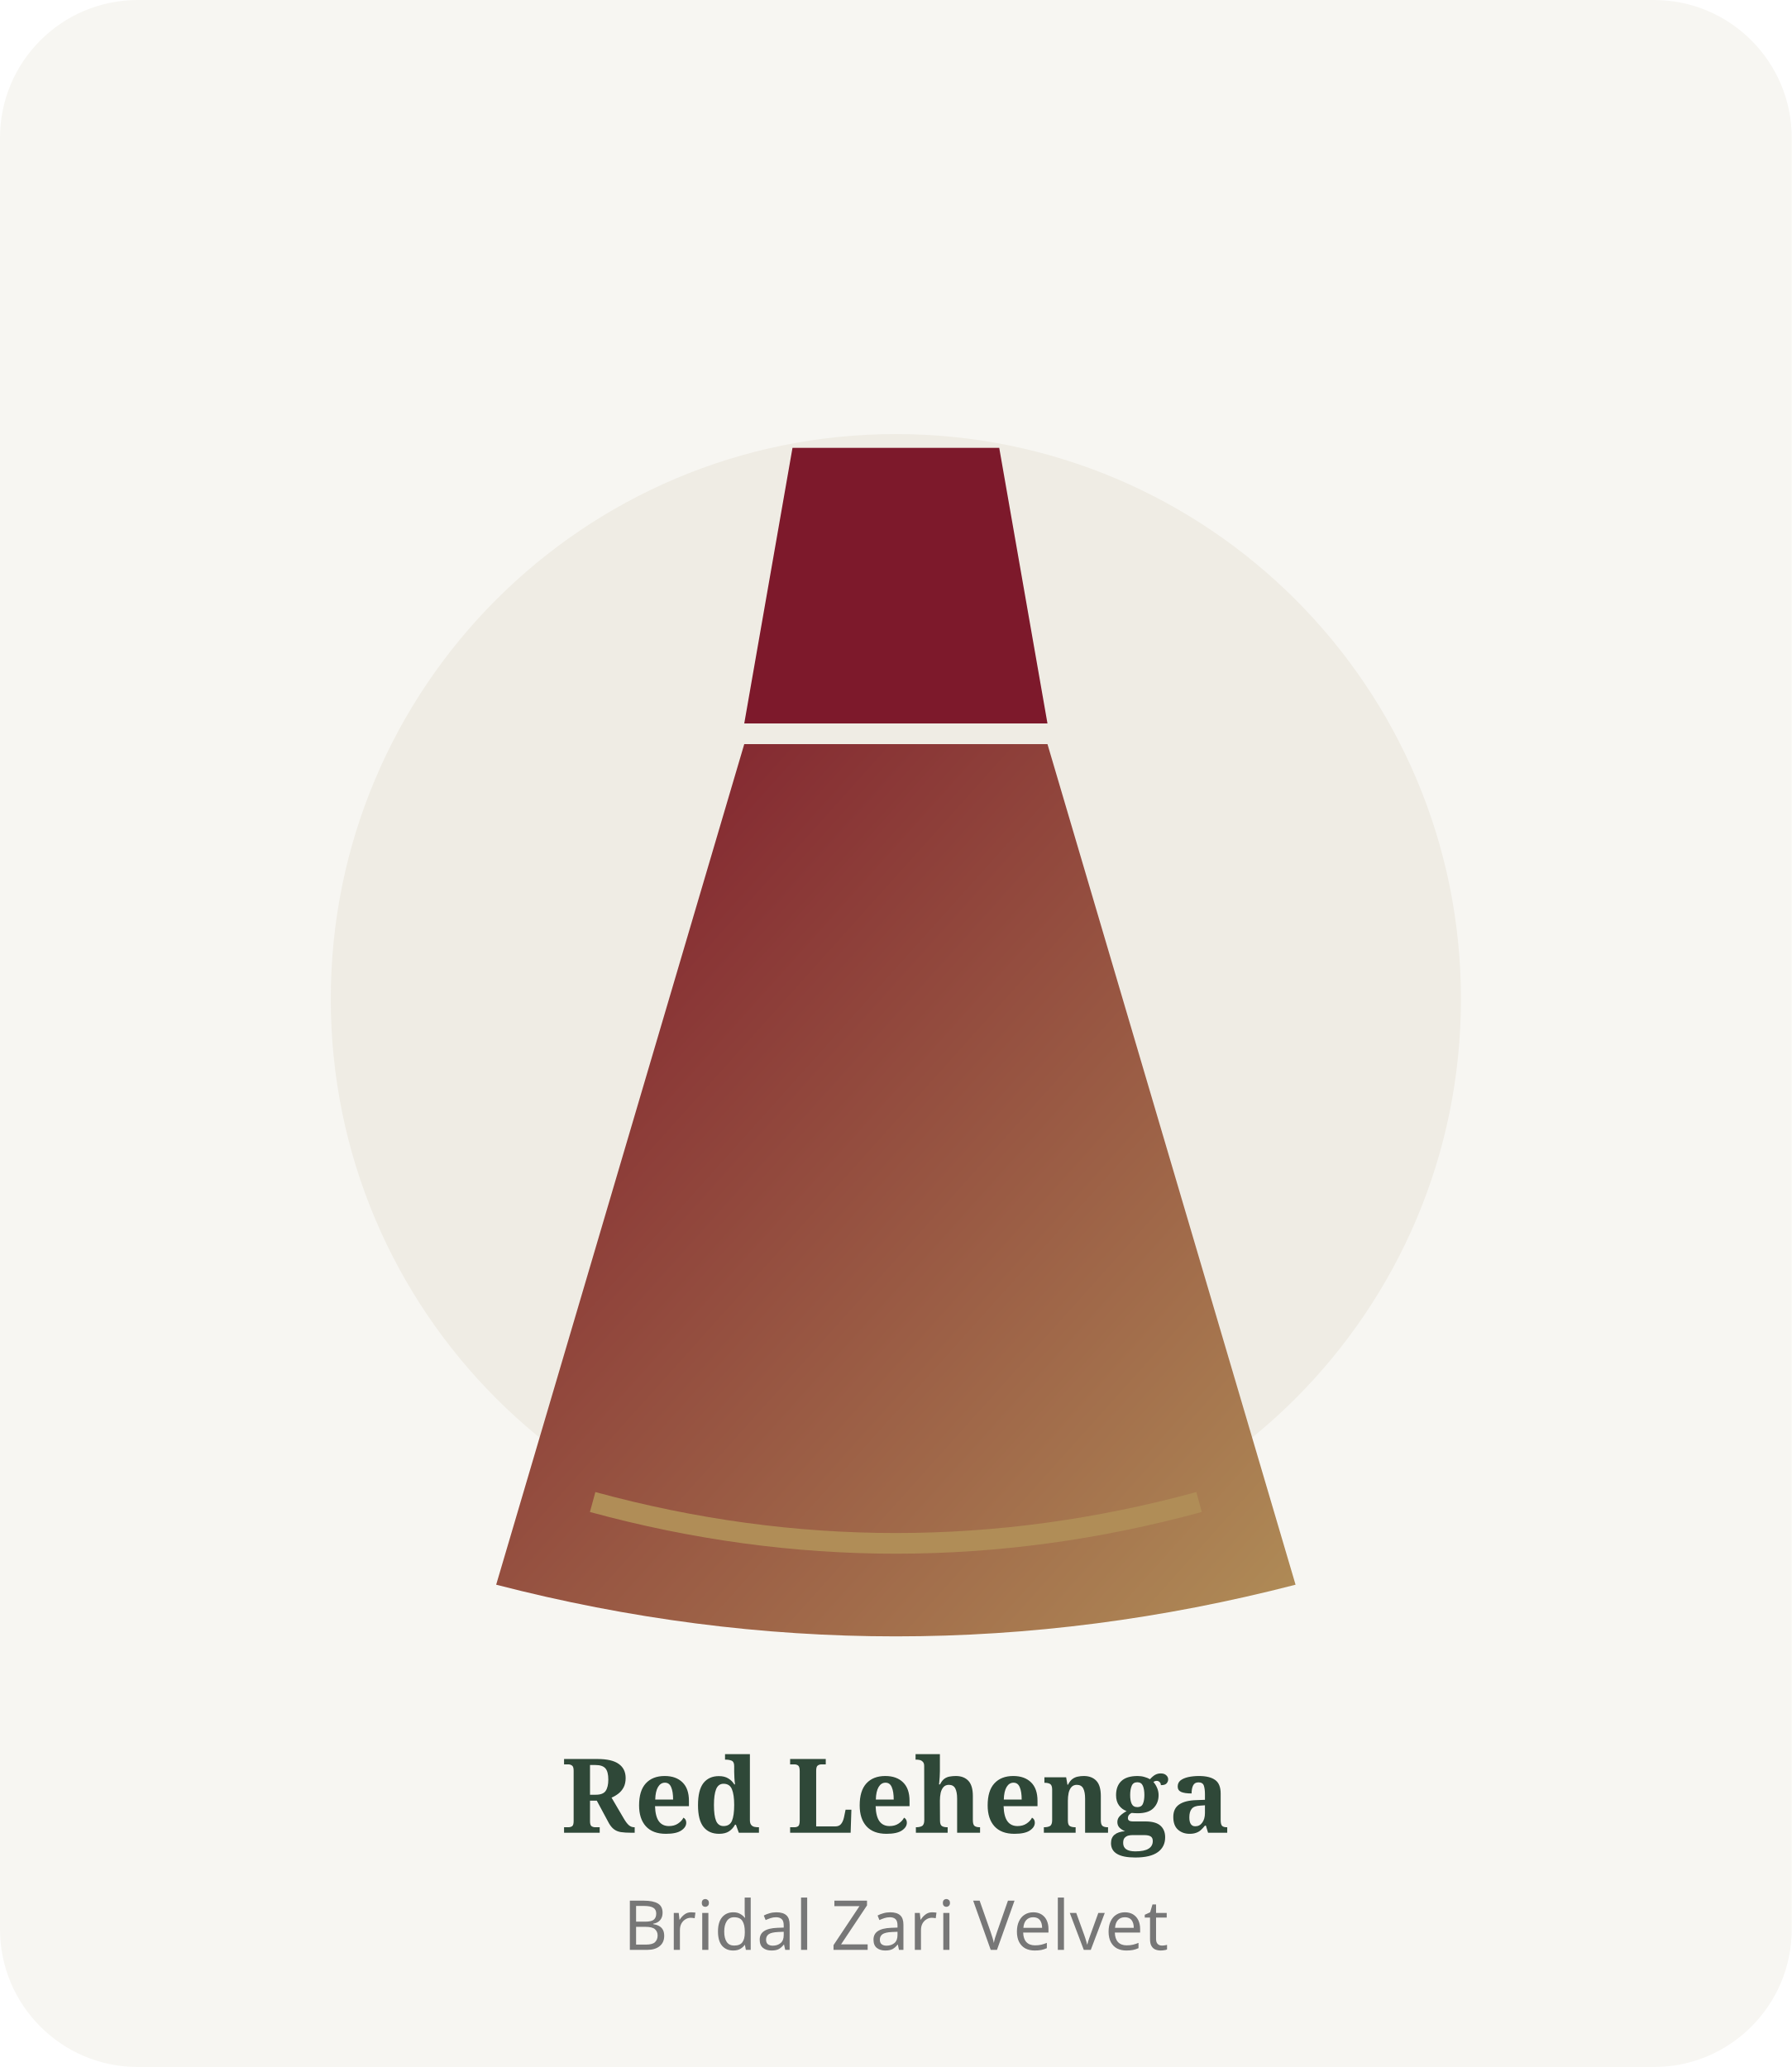
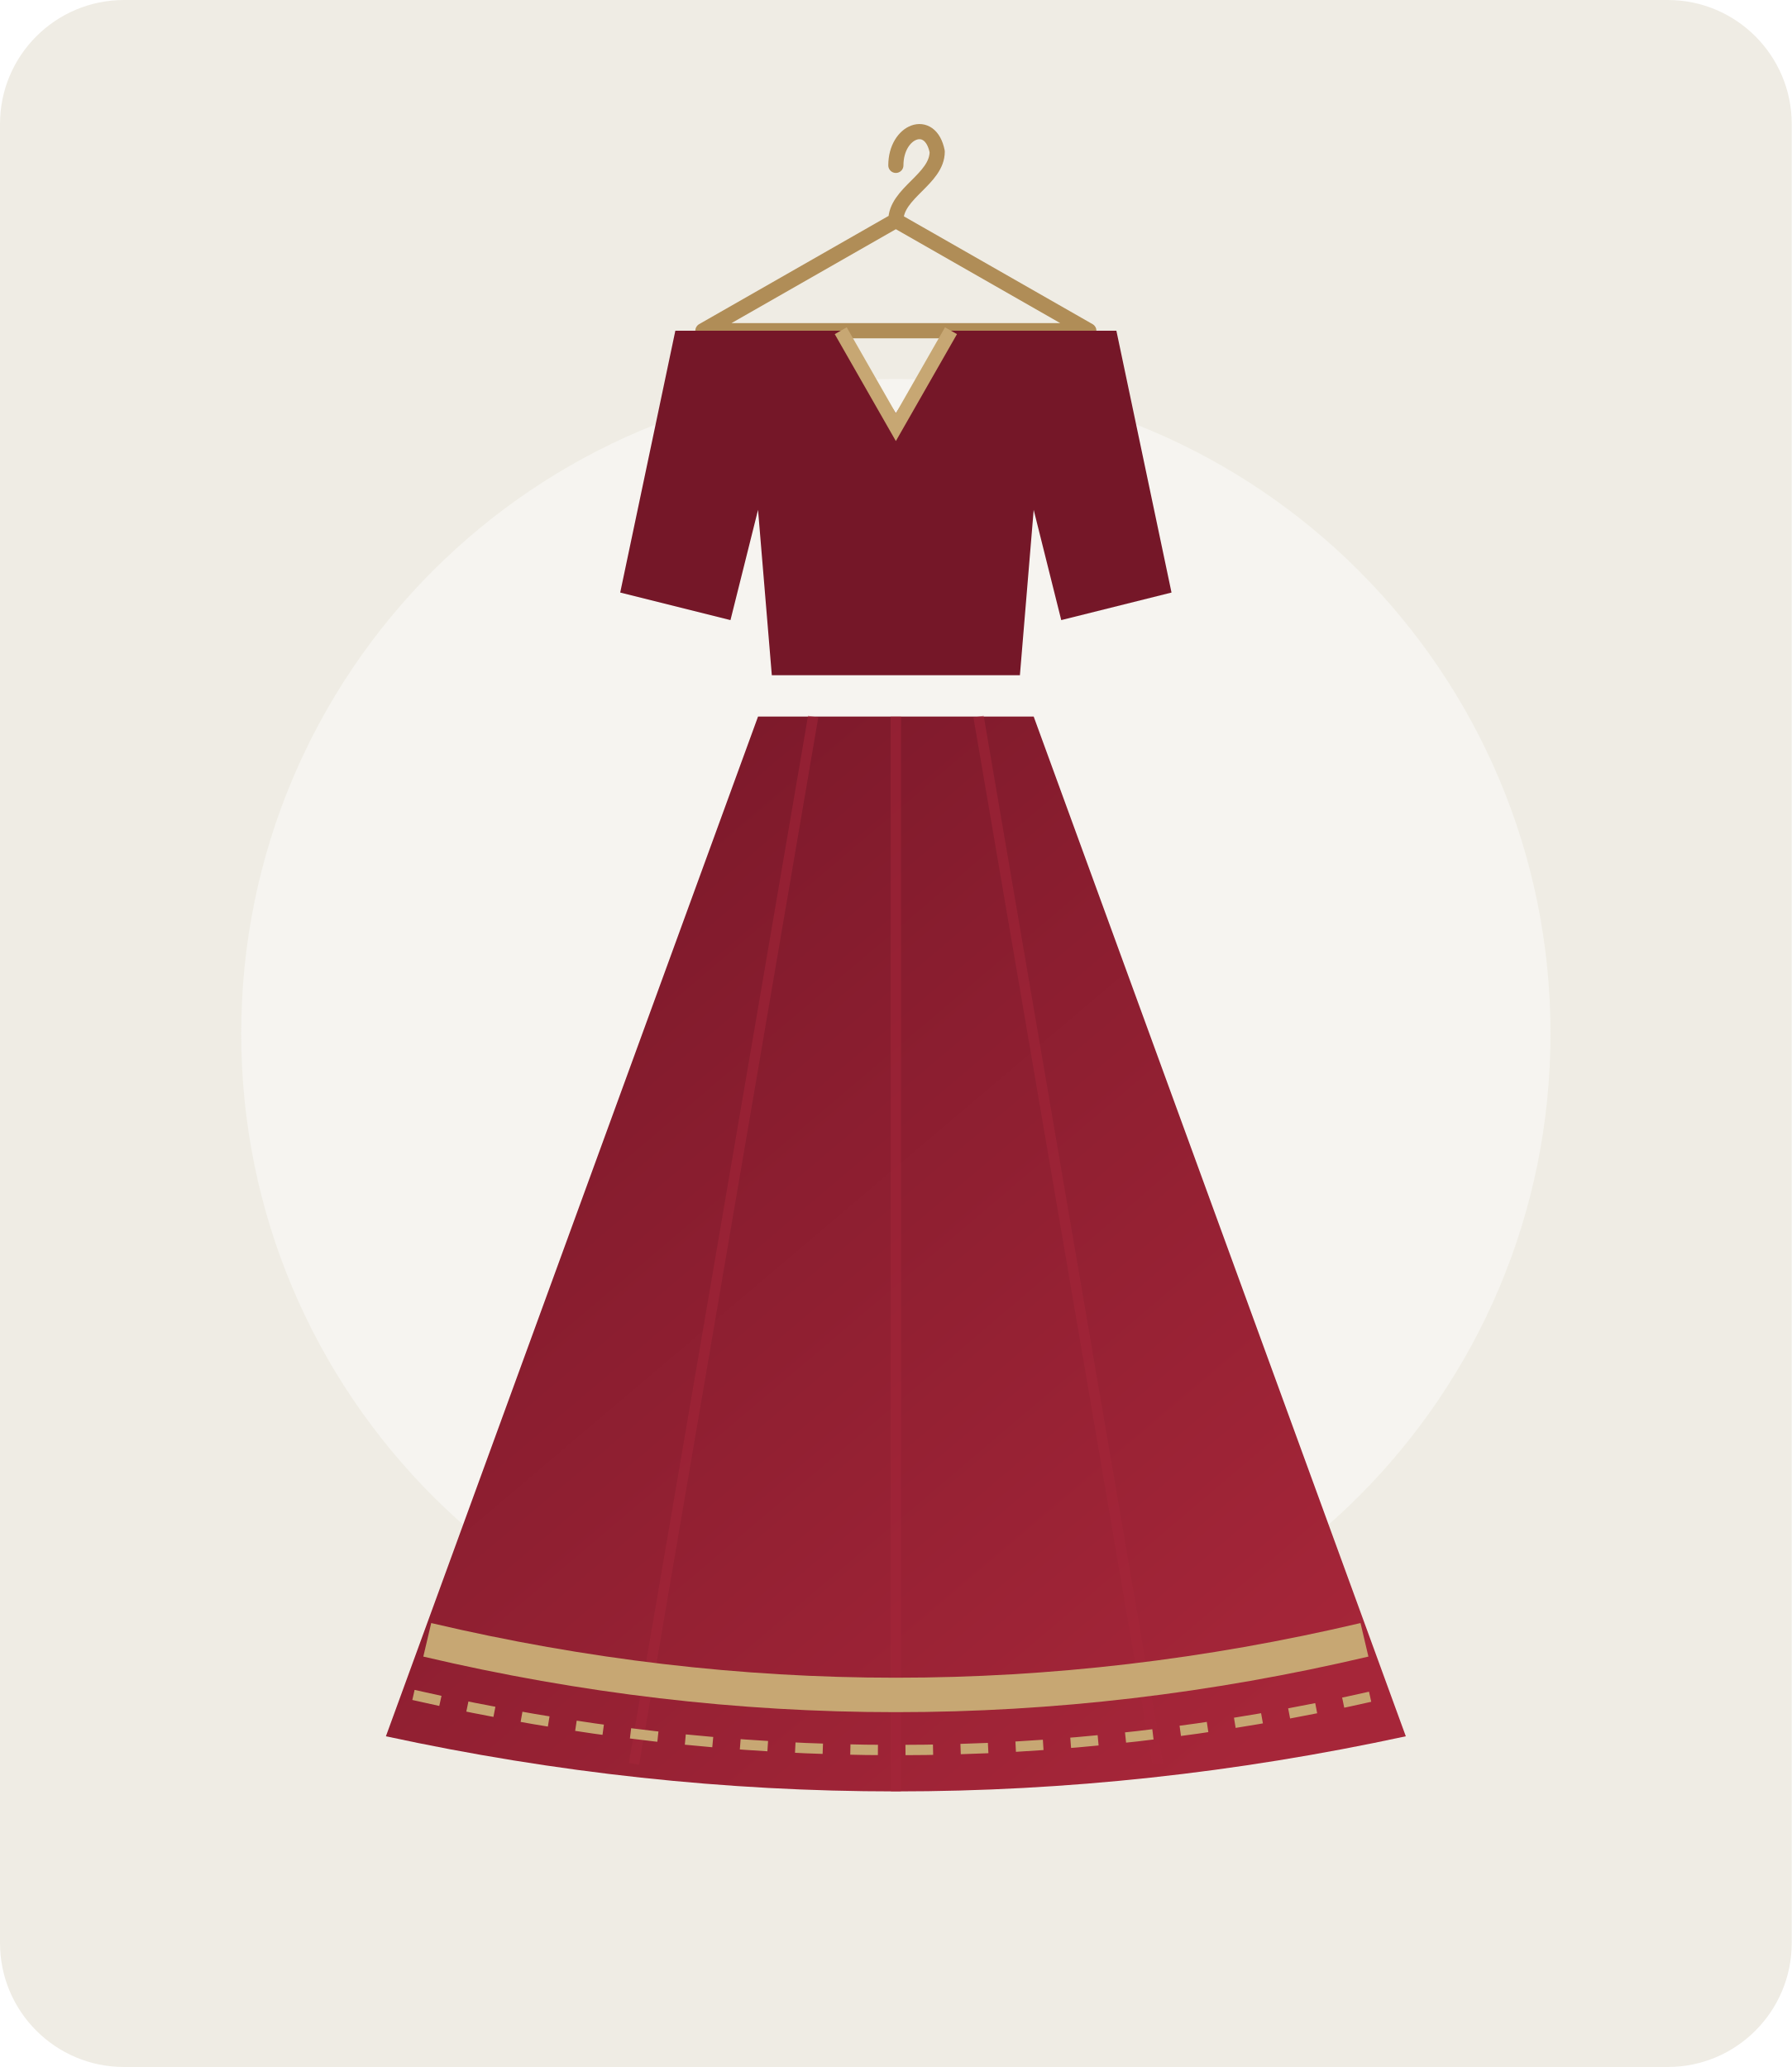
<svg xmlns="http://www.w3.org/2000/svg" viewBox="0 0 260 300">
  <defs>
-     <linearGradient id="g" x1="0" y1="0" x2="1" y2="1">
-       <stop offset="0%" stop-color="#7D192B" />
-       <stop offset="100%" stop-color="#B08D57" />
+     <linearGradient id="grad" x1="0" y1="0" x2="0.8" y2="1">
+       <stop offset="0%" stop-color="#751728" />
+       <stop offset="100%" stop-color="#A62639" />
    </linearGradient>
  </defs>
-   <rect width="260" height="300" rx="20" fill="#F7F6F2" />
-   <circle cx="130" cy="145" r="82" fill="#EFECE4" />
-   <path d="M115 65 L145 65 L152 105 L108 105 Z" fill="#7D192B" />
-   <path d="M108 108 L152 108 L188 230 Q130 245 72 230 Z" fill="url(#g)" />
-   <path d="M86 218 Q130 230 174 218" stroke="#B08D57" stroke-width="3" fill="none" />
-   <text x="130" y="266" text-anchor="middle" font-family="Georgia, serif" font-size="15" font-weight="bold" fill="#2F4838">Red Lehenga</text>
-   <text x="130" y="283" text-anchor="middle" font-family="sans-serif" font-size="10" fill="#777777">Bridal Zari Velvet</text>
+   <rect width="260" height="300" rx="18" fill="#EFECE4" />
+   <circle cx="130" cy="150" r="95" fill="#F7F6F2" opacity="0.8" />
+   <path d="M130 24 C130 19 135 17 136 22 C136 26 130 28 130 32 L102 48 L158 48 L130 32" fill="none" stroke="#B08D57" stroke-width="2.2" stroke-linecap="round" stroke-linejoin="round" />
+   <path d="M98 48 L122 48 L130 60 L138 48 L162 48 L170 86 L154 90 L150 74 L148 98 L112 98 L110 74 L106 90 L90 86 Z" fill="#751728" />
+   <path d="M122 48 L130 62 L138 48" fill="none" stroke="#C7A773" stroke-width="2" />
+   <path d="M110 104 L150 104 L204 252 Q130 268 56 252 Z" fill="url(#grad)" />
+   <path d="M118 104 L92 256 M130 104 L130 260 M142 104 L168 256" stroke="#A62639" stroke-width="1.5" opacity="0.5" />
+   <path d="M62 238 Q130 254 198 238" fill="none" stroke="#C7A773" stroke-width="5" />
+   <path d="M60 246 Q130 262 200 246" fill="none" stroke="#C7A773" stroke-width="1.5" stroke-dasharray="4 4" />
</svg>
